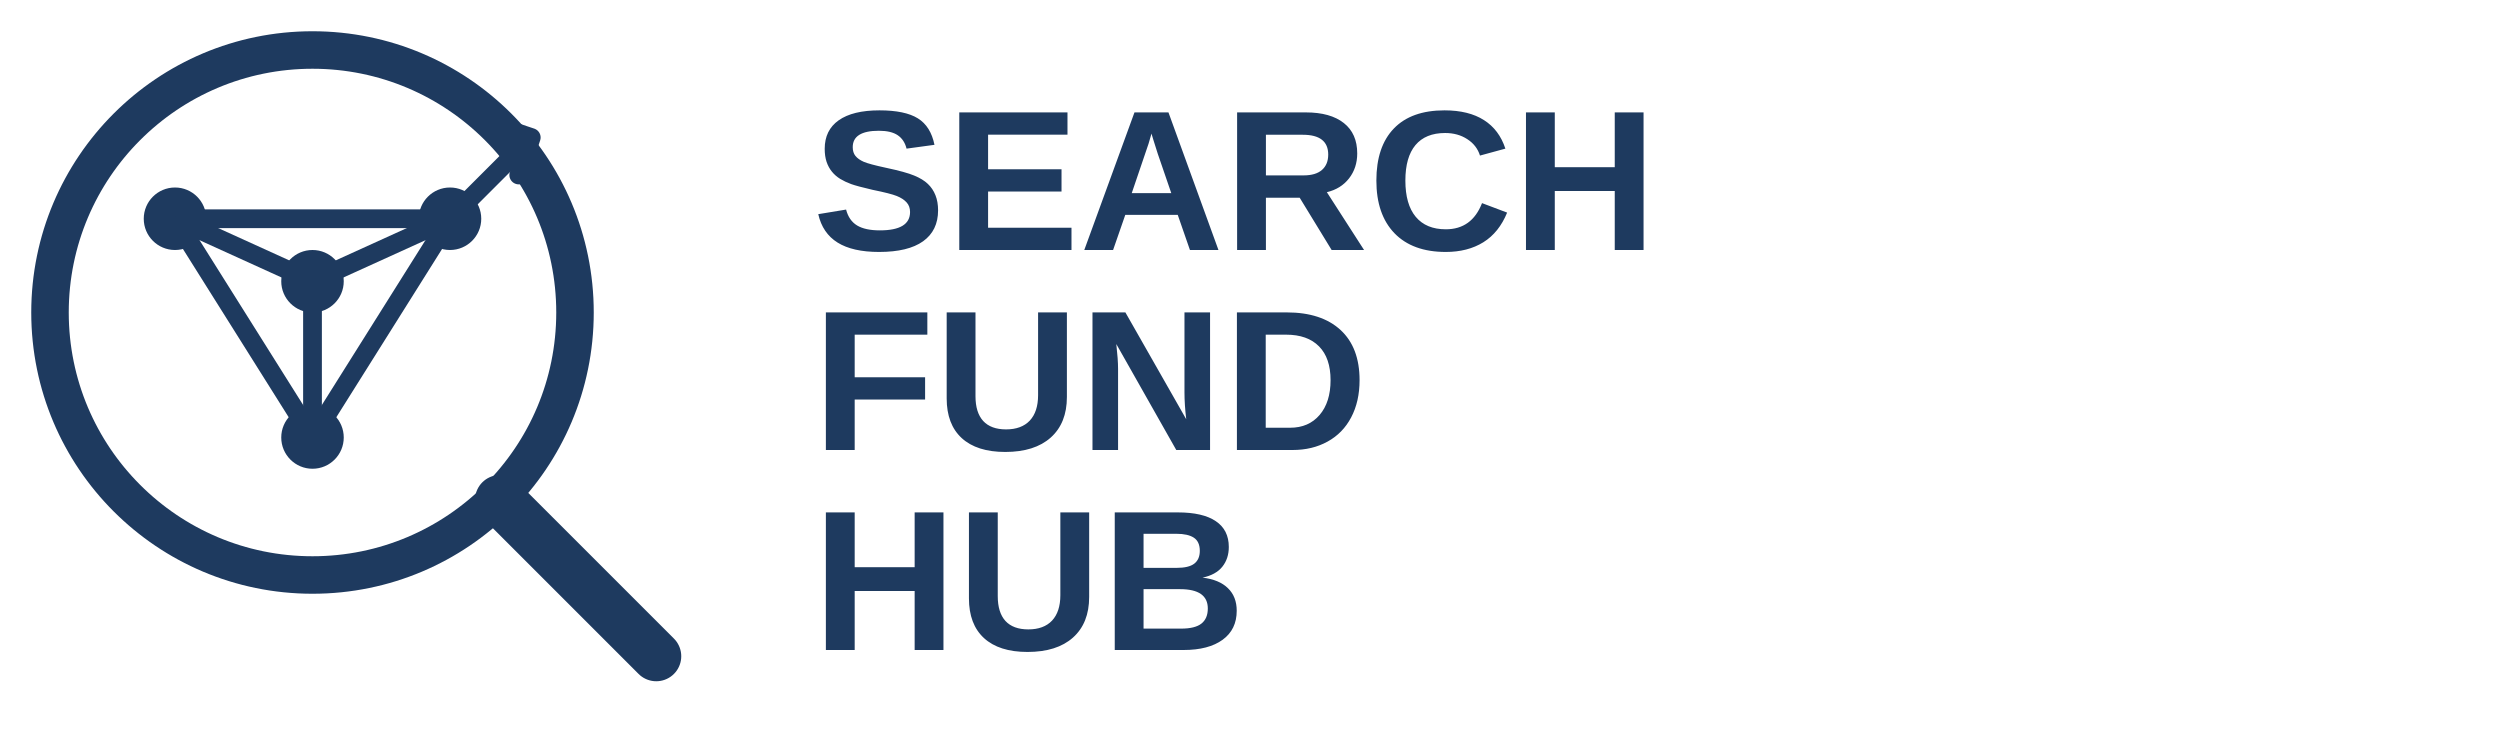
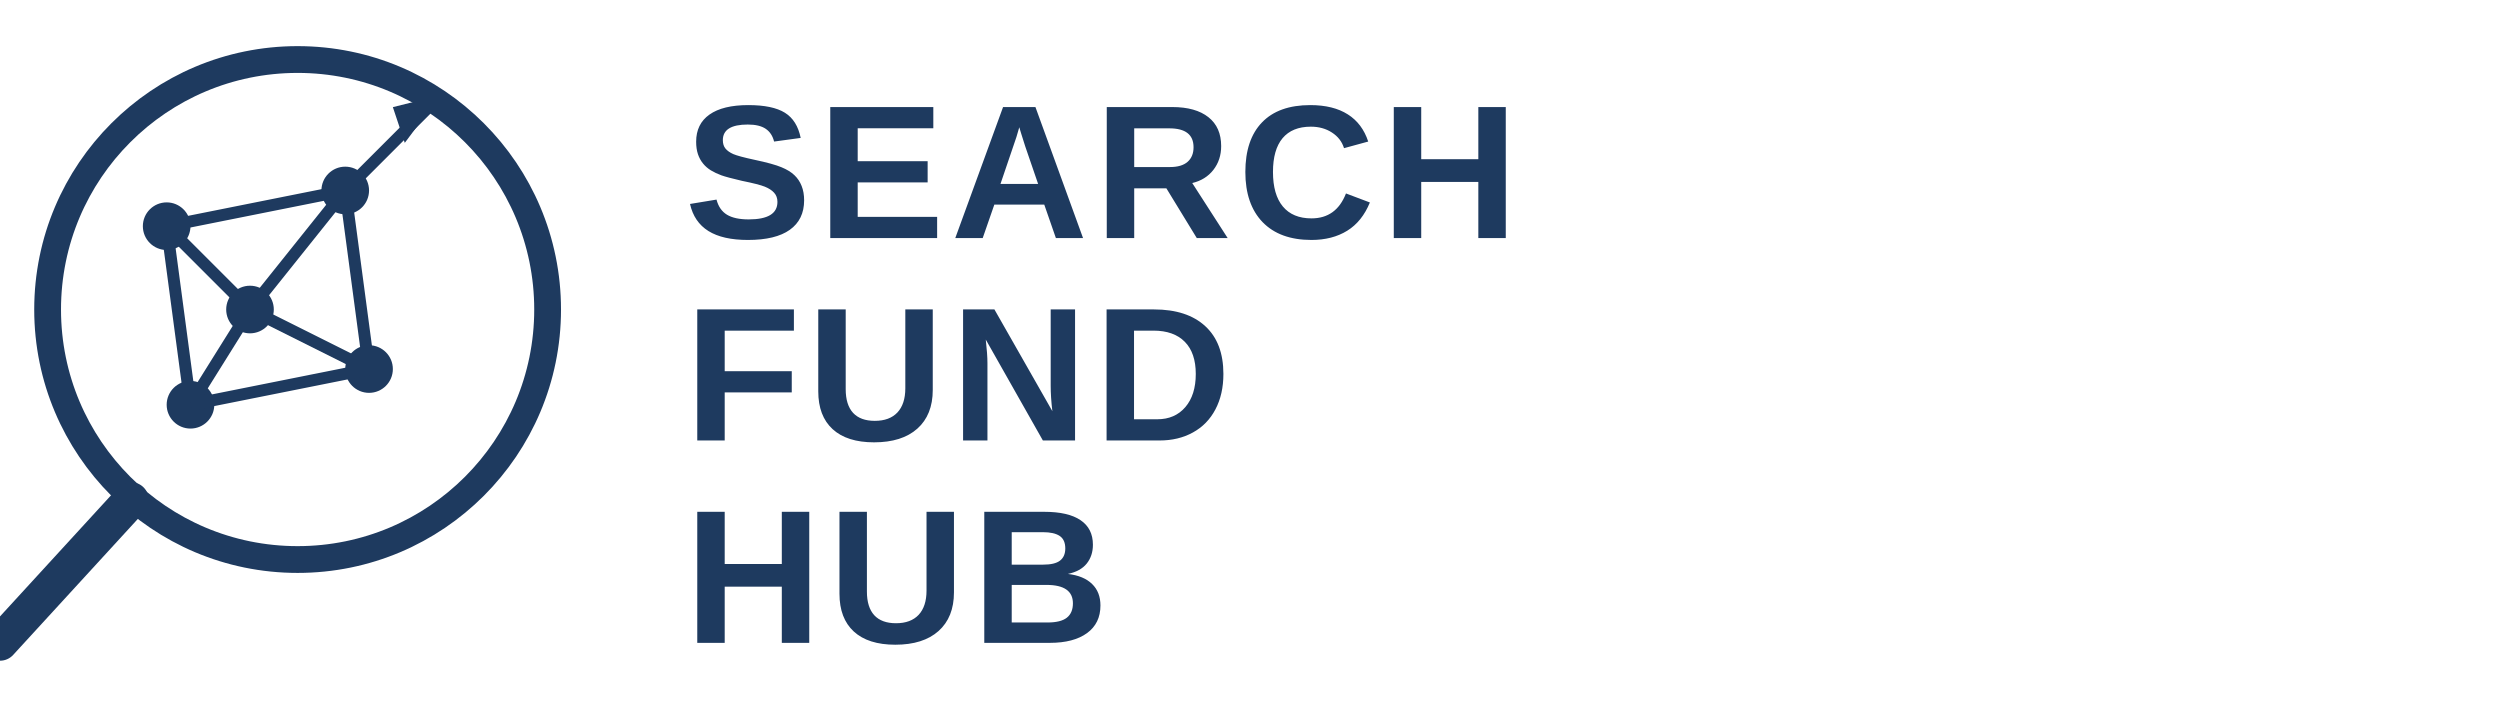
- <svg xmlns="http://www.w3.org/2000/svg" viewBox="0 0 400 120">
-   <circle cx="50" cy="50" r="42" fill="none" stroke="#1e3a5f" stroke-width="6" />
-   <line x1="80" y1="80" x2="105" y2="105" stroke="#1e3a5f" stroke-width="8" stroke-linecap="round" />
-   <circle cx="28" cy="35" r="5" fill="#1e3a5f" />
-   <circle cx="72" cy="35" r="5" fill="#1e3a5f" />
-   <circle cx="50" cy="70" r="5" fill="#1e3a5f" />
-   <circle cx="50" cy="45" r="5" fill="#1e3a5f" />
-   <line x1="28" y1="35" x2="72" y2="35" stroke="#1e3a5f" stroke-width="3" />
-   <line x1="28" y1="35" x2="50" y2="70" stroke="#1e3a5f" stroke-width="3" />
-   <line x1="72" y1="35" x2="50" y2="70" stroke="#1e3a5f" stroke-width="3" />
-   <line x1="28" y1="35" x2="50" y2="45" stroke="#1e3a5f" stroke-width="3" />
-   <line x1="72" y1="35" x2="50" y2="45" stroke="#1e3a5f" stroke-width="3" />
-   <line x1="50" y1="45" x2="50" y2="70" stroke="#1e3a5f" stroke-width="3" />
-   <line x1="72" y1="35" x2="85" y2="22" stroke="#1e3a5f" stroke-width="3" />
-   <polyline points="79,20 85,22 83,28" fill="none" stroke="#1e3a5f" stroke-width="3" stroke-linecap="round" stroke-linejoin="round" />
-   <text x="130" y="40" fill="#1e3a5f" font-family="Arial, Helvetica, sans-serif" font-size="32" font-weight="bold">SEARCH</text>
-   <text x="130" y="72" fill="#1e3a5f" font-family="Arial, Helvetica, sans-serif" font-size="32" font-weight="bold">FUND</text>
-   <text x="130" y="104" fill="#1e3a5f" font-family="Arial, Helvetica, sans-serif" font-size="32" font-weight="bold">HUB</text>
+ <svg xmlns="http://www.w3.org/2000/svg" viewBox="0 0 420 120">
+   <circle cx="50" cy="52" r="42" fill="none" stroke="#1e3a5f" stroke-width="4.5" />
+   <line x1="22" y1="84" x2="0" y2="108" stroke="#1e3a5f" stroke-width="6" stroke-linecap="round" />
+   <circle cx="28" cy="38" r="4" fill="#1e3a5f" />
+   <circle cx="58" cy="32" r="4" fill="#1e3a5f" />
+   <circle cx="42" cy="52" r="4" fill="#1e3a5f" />
+   <circle cx="32" cy="68" r="4" fill="#1e3a5f" />
+   <circle cx="62" cy="62" r="4" fill="#1e3a5f" />
+   <line x1="28" y1="38" x2="58" y2="32" stroke="#1e3a5f" stroke-width="2" />
+   <line x1="28" y1="38" x2="42" y2="52" stroke="#1e3a5f" stroke-width="2" />
+   <line x1="58" y1="32" x2="42" y2="52" stroke="#1e3a5f" stroke-width="2" />
+   <line x1="58" y1="32" x2="62" y2="62" stroke="#1e3a5f" stroke-width="2" />
+   <line x1="42" y1="52" x2="32" y2="68" stroke="#1e3a5f" stroke-width="2" />
+   <line x1="42" y1="52" x2="62" y2="62" stroke="#1e3a5f" stroke-width="2" />
+   <line x1="28" y1="38" x2="32" y2="68" stroke="#1e3a5f" stroke-width="2" />
+   <line x1="32" y1="68" x2="62" y2="62" stroke="#1e3a5f" stroke-width="2" />
+   <line x1="58" y1="32" x2="74" y2="16" stroke="#1e3a5f" stroke-width="2" />
+   <polygon points="74,16 66,18 68,24" fill="#1e3a5f" />
+   <text x="115" y="40" fill="#1e3a5f" font-family="Arial, Helvetica, sans-serif" font-size="32" font-weight="bold" letter-spacing="1">SEARCH</text>
+   <text x="115" y="74" fill="#1e3a5f" font-family="Arial, Helvetica, sans-serif" font-size="32" font-weight="bold" letter-spacing="1">FUND</text>
+   <text x="115" y="108" fill="#1e3a5f" font-family="Arial, Helvetica, sans-serif" font-size="32" font-weight="bold" letter-spacing="1">HUB</text>
</svg>
